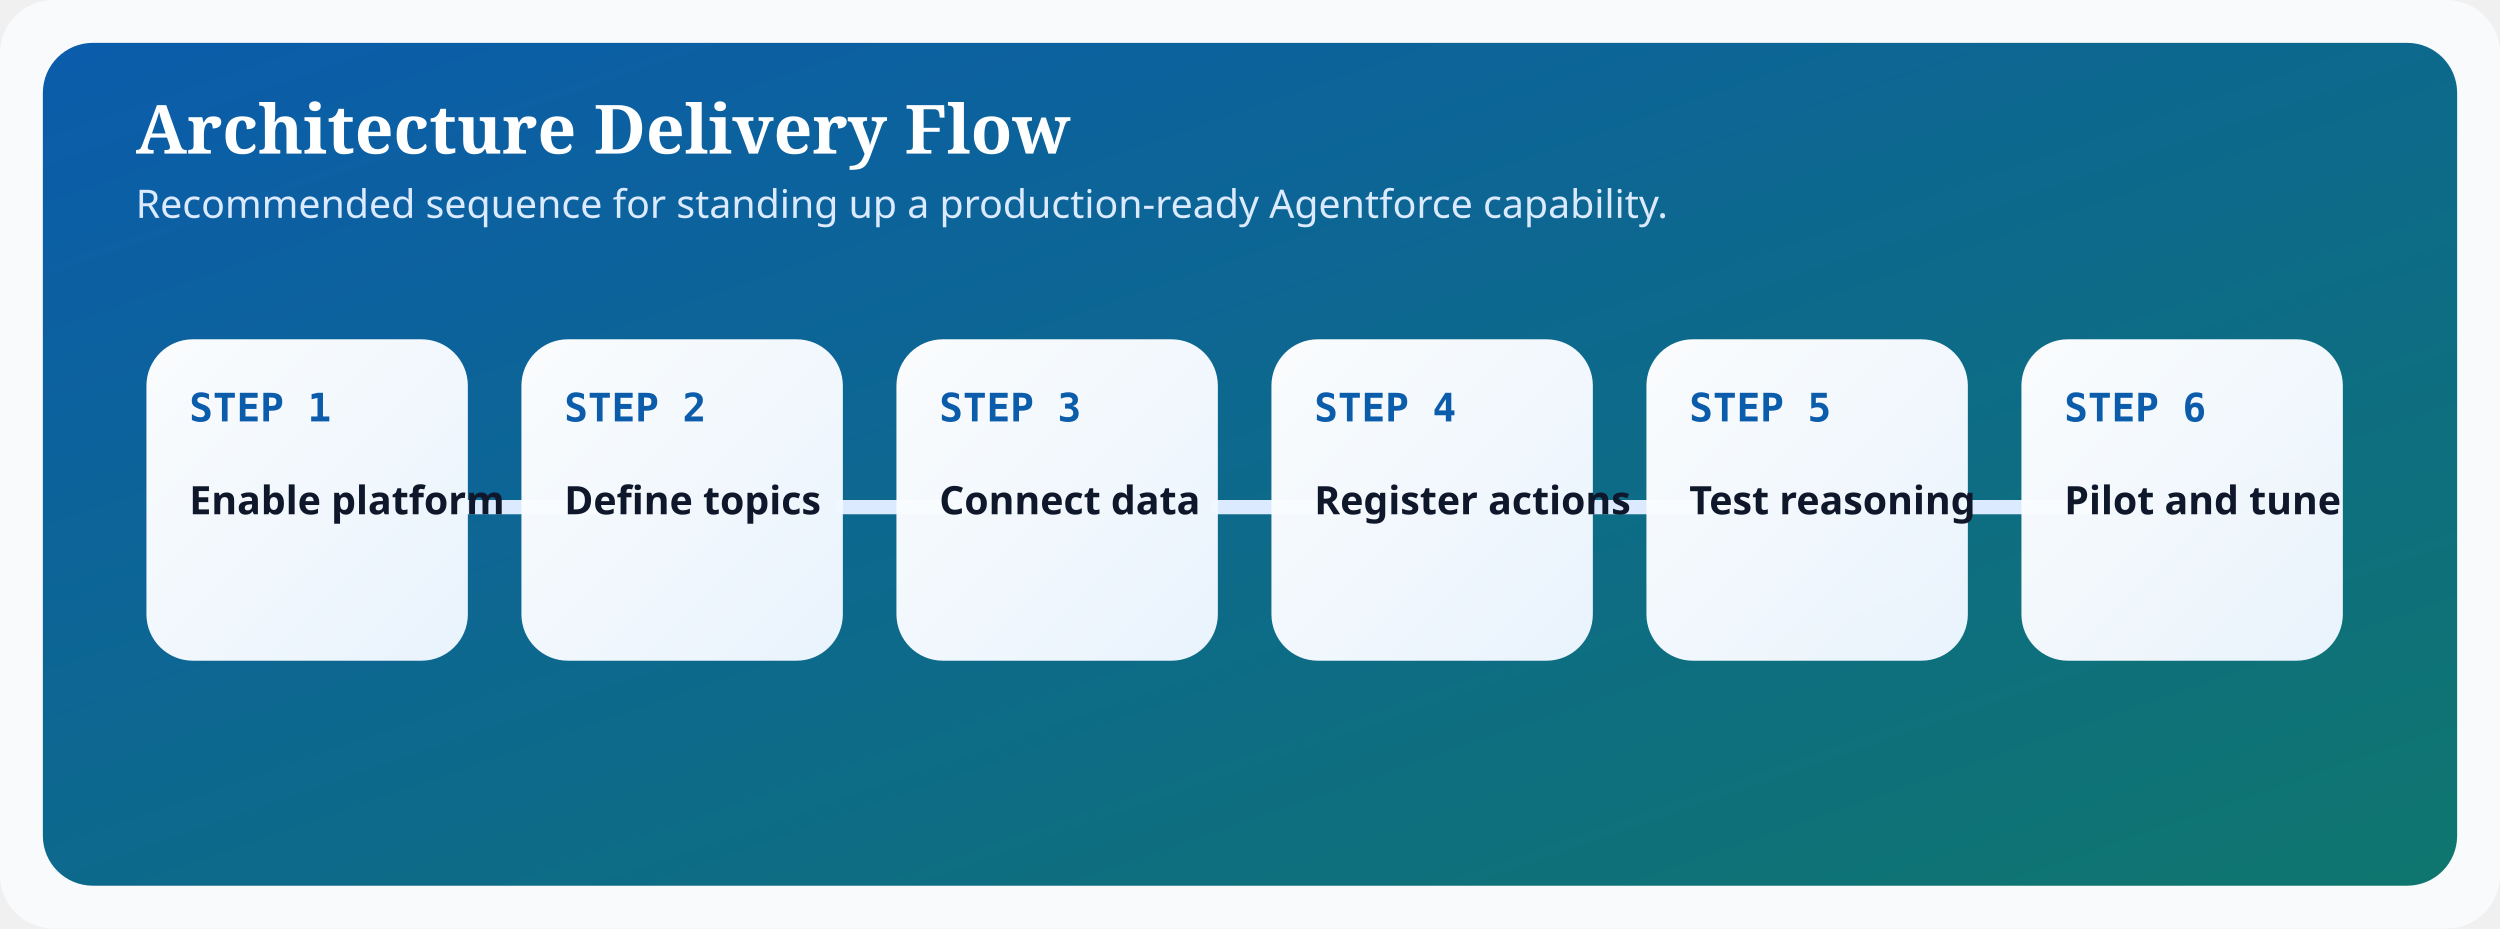
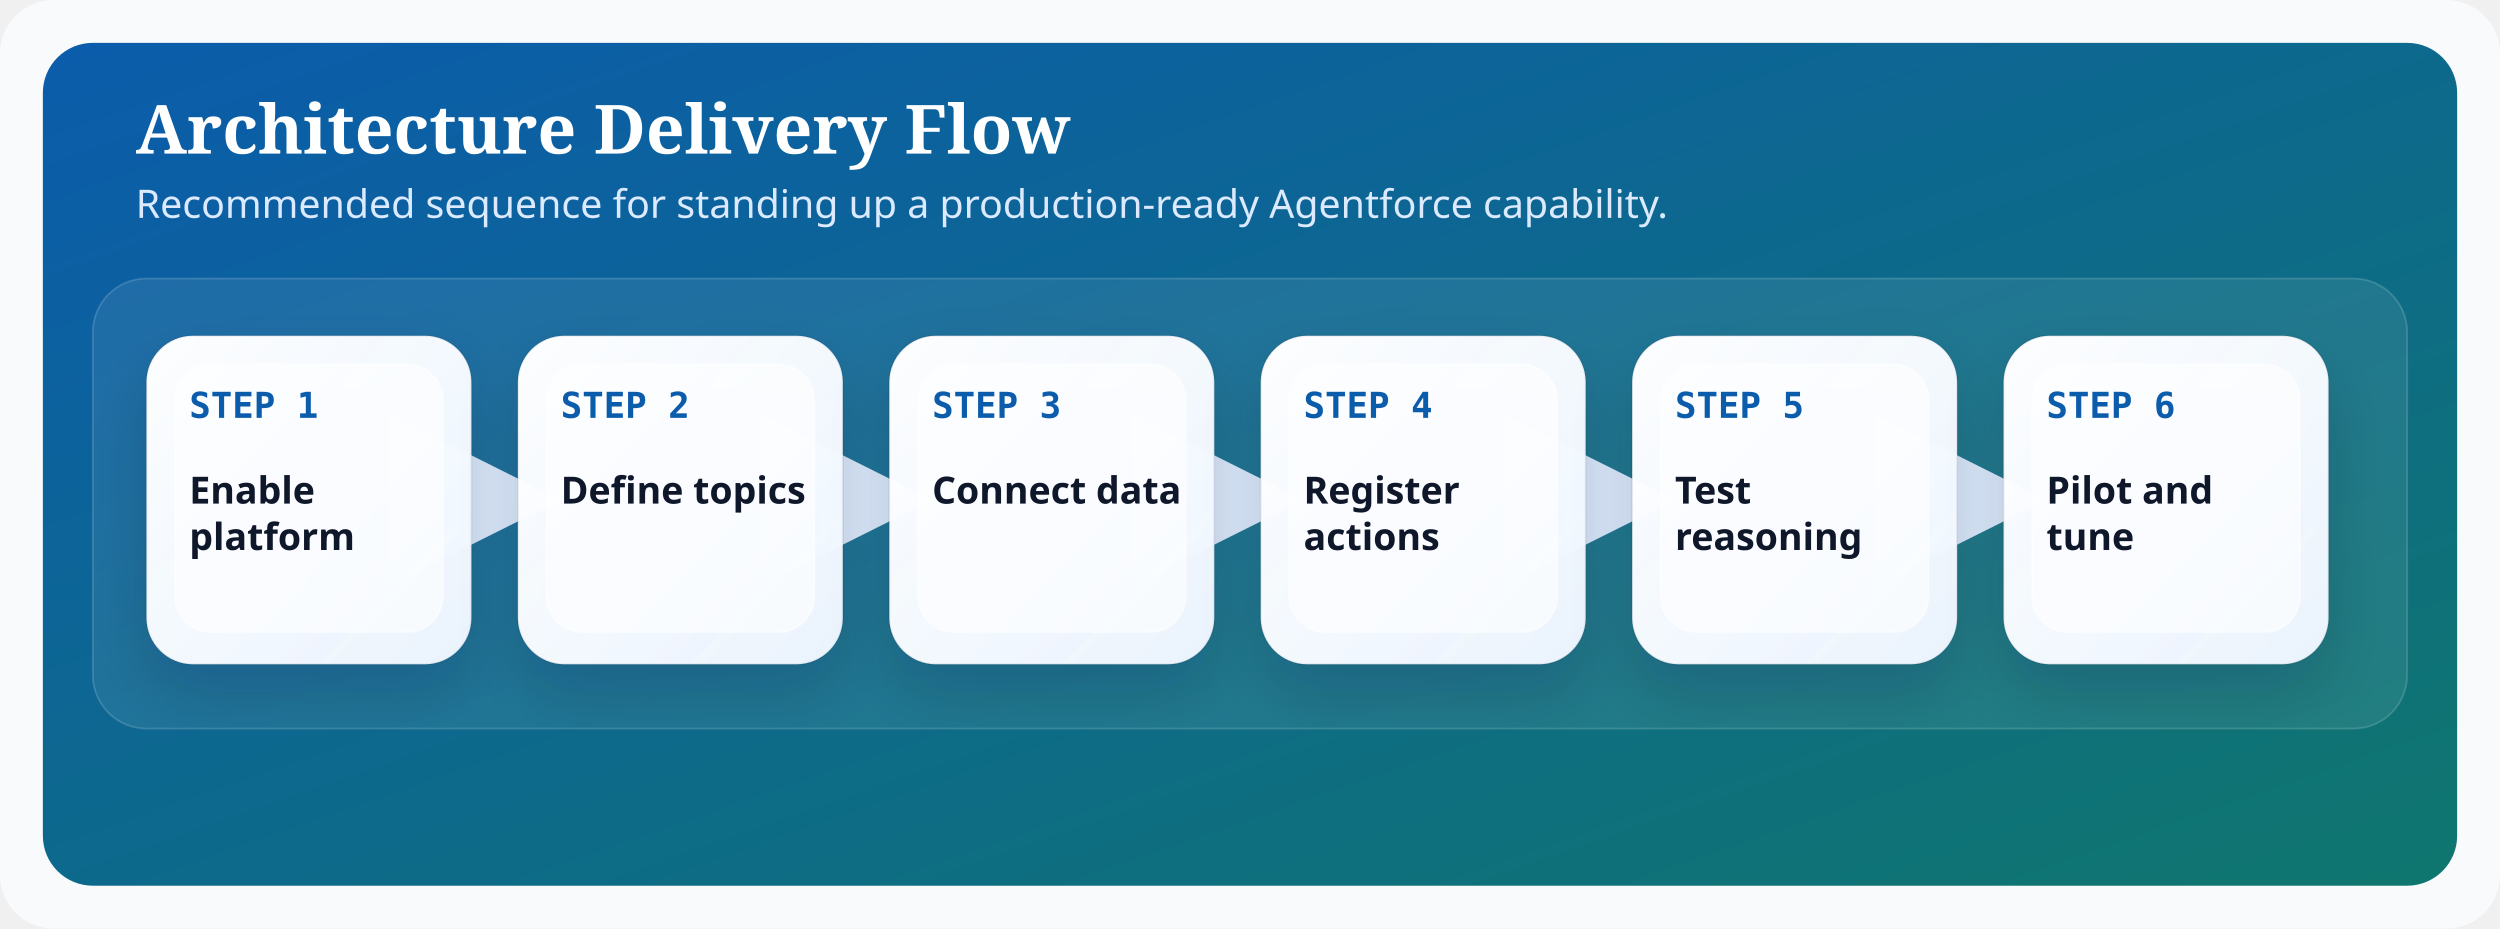
<svg xmlns="http://www.w3.org/2000/svg" width="1400" height="520" viewBox="0 0 1400 520" role="img" aria-labelledby="title desc">
  <defs>
    <linearGradient id="flowbg" x1="0%" x2="100%" y1="0%" y2="100%">
      <stop offset="0%" stop-color="#0b5cab" />
      <stop offset="100%" stop-color="#0f766e" />
    </linearGradient>
    <linearGradient id="flowcard" x1="0%" x2="100%" y1="0%" y2="100%">
-       <stop offset="0%" stop-color="#ffffff" stop-opacity="0.98" />
+       <stop offset="0%" stop-color="#ffffff" stop-opacity="0.99" />
      <stop offset="100%" stop-color="#eef6ff" stop-opacity="0.98" />
    </linearGradient>
+     <filter id="flowshadow" x="-20%" y="-20%" width="140%" height="140%">
+       <feDropShadow dx="0" dy="16" stdDeviation="16" flood-color="#0f172a" flood-opacity="0.16" />
+     </filter>
+     <marker id="flowarrow" markerWidth="12" markerHeight="12" refX="9" refY="6" orient="auto">
+       <path d="M0,0 L12,6 L0,12 z" fill="#dbeafe" />
+     </marker>
  </defs>
  <rect width="1400" height="520" rx="30" fill="#f8fafc" />
  <rect x="24" y="24" width="1352" height="472" rx="28" fill="url(#flowbg)" />
+   <rect x="52" y="156" width="1296" height="252" rx="30" fill="rgba(255,255,255,0.08)" stroke="rgba(255,255,255,0.16)" />
  <text x="76" y="86" font-family="'Merriweather', serif" font-size="38" fill="#ffffff" font-weight="700">Architecture Delivery Flow</text>
  <text x="76" y="122" font-family="'Source Sans 3', sans-serif" font-size="22" fill="#dbeafe">Recommended sequence for standing up a production-ready Agentforce capability.</text>
-   <path d="M262 284 H336" stroke="#dbeafe" stroke-width="8" stroke-linecap="round" />
-   <path d="M472 284 H546" stroke="#dbeafe" stroke-width="8" stroke-linecap="round" />
-   <path d="M682 284 H756" stroke="#dbeafe" stroke-width="8" stroke-linecap="round" />
-   <path d="M892 284 H966" stroke="#dbeafe" stroke-width="8" stroke-linecap="round" />
-   <path d="M1102 284 H1176" stroke="#dbeafe" stroke-width="8" stroke-linecap="round" />
-   <rect x="82" y="190" width="180" height="180" rx="26" fill="url(#flowcard)" />
-   <rect x="292" y="190" width="180" height="180" rx="26" fill="url(#flowcard)" />
-   <rect x="502" y="190" width="180" height="180" rx="26" fill="url(#flowcard)" />
-   <rect x="712" y="190" width="180" height="180" rx="26" fill="url(#flowcard)" />
-   <rect x="922" y="190" width="180" height="180" rx="26" fill="url(#flowcard)" />
-   <rect x="1132" y="190" width="180" height="180" rx="26" fill="url(#flowcard)" />
-   <text x="106" y="236" font-family="'IBM Plex Mono', monospace" font-size="22" fill="#0b5cab" font-weight="700">STEP 1</text>
-   <text x="316" y="236" font-family="'IBM Plex Mono', monospace" font-size="22" fill="#0b5cab" font-weight="700">STEP 2</text>
-   <text x="526" y="236" font-family="'IBM Plex Mono', monospace" font-size="22" fill="#0b5cab" font-weight="700">STEP 3</text>
-   <text x="736" y="236" font-family="'IBM Plex Mono', monospace" font-size="22" fill="#0b5cab" font-weight="700">STEP 4</text>
-   <text x="946" y="236" font-family="'IBM Plex Mono', monospace" font-size="22" fill="#0b5cab" font-weight="700">STEP 5</text>
-   <text x="1156" y="236" font-family="'IBM Plex Mono', monospace" font-size="22" fill="#0b5cab" font-weight="700">STEP 6</text>
-   <text x="106" y="288" font-family="'Source Sans 3', sans-serif" font-size="22" fill="#0f172a" font-weight="700">Enable platform</text>
-   <text x="316" y="288" font-family="'Source Sans 3', sans-serif" font-size="22" fill="#0f172a" font-weight="700">Define topics</text>
-   <text x="526" y="288" font-family="'Source Sans 3', sans-serif" font-size="22" fill="#0f172a" font-weight="700">Connect data</text>
-   <text x="736" y="288" font-family="'Source Sans 3', sans-serif" font-size="22" fill="#0f172a" font-weight="700">Register actions</text>
-   <text x="946" y="288" font-family="'Source Sans 3', sans-serif" font-size="22" fill="#0f172a" font-weight="700">Test reasoning</text>
-   <text x="1156" y="288" font-family="'Source Sans 3', sans-serif" font-size="22" fill="#0f172a" font-weight="700">Pilot and tune</text>
+   <path d="M264 280 H290" stroke="#dbeafe" stroke-width="8" stroke-linecap="round" marker-end="url(#flowarrow)" />
+   <path d="M472 280 H498" stroke="#dbeafe" stroke-width="8" stroke-linecap="round" marker-end="url(#flowarrow)" />
+   <path d="M680 280 H706" stroke="#dbeafe" stroke-width="8" stroke-linecap="round" marker-end="url(#flowarrow)" />
+   <path d="M888 280 H914" stroke="#dbeafe" stroke-width="8" stroke-linecap="round" marker-end="url(#flowarrow)" />
+   <path d="M1096 280 H1122" stroke="#dbeafe" stroke-width="8" stroke-linecap="round" marker-end="url(#flowarrow)" />
+   <g>
+     <rect x="82" y="188" width="182" height="184" rx="26" fill="url(#flowcard)" stroke="rgba(15,23,42,0.08)" filter="url(#flowshadow)" />
+     <rect x="98" y="204" width="150" height="150" rx="20" fill="rgba(255,255,255,0.58)" stroke="rgba(255,255,255,0.5)" />
+     <text x="106" y="234" font-family="'IBM Plex Mono', monospace" font-size="20" fill="#0b5cab" font-weight="700">STEP 1</text>
+     <text x="106" y="282" font-family="'Source Sans 3', sans-serif" font-size="21" fill="#0f172a" font-weight="700">
+       <tspan x="106" dy="0">Enable</tspan>
+       <tspan x="106" dy="26">platform</tspan>
+     </text>
+   </g>
+   <g>
+     <rect x="290" y="188" width="182" height="184" rx="26" fill="url(#flowcard)" stroke="rgba(15,23,42,0.08)" filter="url(#flowshadow)" />
+     <rect x="306" y="204" width="150" height="150" rx="20" fill="rgba(255,255,255,0.58)" stroke="rgba(255,255,255,0.5)" />
+     <text x="314" y="234" font-family="'IBM Plex Mono', monospace" font-size="20" fill="#0b5cab" font-weight="700">STEP 2</text>
+     <text x="314" y="282" font-family="'Source Sans 3', sans-serif" font-size="21" fill="#0f172a" font-weight="700">
+       <tspan x="314" dy="0">Define topics</tspan>
+     </text>
+   </g>
+   <g>
+     <rect x="498" y="188" width="182" height="184" rx="26" fill="url(#flowcard)" stroke="rgba(15,23,42,0.08)" filter="url(#flowshadow)" />
+     <rect x="514" y="204" width="150" height="150" rx="20" fill="rgba(255,255,255,0.58)" stroke="rgba(255,255,255,0.5)" />
+     <text x="522" y="234" font-family="'IBM Plex Mono', monospace" font-size="20" fill="#0b5cab" font-weight="700">STEP 3</text>
+     <text x="522" y="282" font-family="'Source Sans 3', sans-serif" font-size="21" fill="#0f172a" font-weight="700">
+       <tspan x="522" dy="0">Connect data</tspan>
+     </text>
+   </g>
+   <g>
+     <rect x="706" y="188" width="182" height="184" rx="26" fill="url(#flowcard)" stroke="rgba(15,23,42,0.08)" filter="url(#flowshadow)" />
+     <rect x="722" y="204" width="150" height="150" rx="20" fill="rgba(255,255,255,0.58)" stroke="rgba(255,255,255,0.5)" />
+     <text x="730" y="234" font-family="'IBM Plex Mono', monospace" font-size="20" fill="#0b5cab" font-weight="700">STEP 4</text>
+     <text x="730" y="282" font-family="'Source Sans 3', sans-serif" font-size="21" fill="#0f172a" font-weight="700">
+       <tspan x="730" dy="0">Register</tspan>
+       <tspan x="730" dy="26">actions</tspan>
+     </text>
+   </g>
+   <g>
+     <rect x="914" y="188" width="182" height="184" rx="26" fill="url(#flowcard)" stroke="rgba(15,23,42,0.08)" filter="url(#flowshadow)" />
+     <rect x="930" y="204" width="150" height="150" rx="20" fill="rgba(255,255,255,0.58)" stroke="rgba(255,255,255,0.5)" />
+     <text x="938" y="234" font-family="'IBM Plex Mono', monospace" font-size="20" fill="#0b5cab" font-weight="700">STEP 5</text>
+     <text x="938" y="282" font-family="'Source Sans 3', sans-serif" font-size="21" fill="#0f172a" font-weight="700">
+       <tspan x="938" dy="0">Test</tspan>
+       <tspan x="938" dy="26">reasoning</tspan>
+     </text>
+   </g>
+   <g>
+     <rect x="1122" y="188" width="182" height="184" rx="26" fill="url(#flowcard)" stroke="rgba(15,23,42,0.08)" filter="url(#flowshadow)" />
+     <rect x="1138" y="204" width="150" height="150" rx="20" fill="rgba(255,255,255,0.58)" stroke="rgba(255,255,255,0.5)" />
+     <text x="1146" y="234" font-family="'IBM Plex Mono', monospace" font-size="20" fill="#0b5cab" font-weight="700">STEP 6</text>
+     <text x="1146" y="282" font-family="'Source Sans 3', sans-serif" font-size="21" fill="#0f172a" font-weight="700">
+       <tspan x="1146" dy="0">Pilot and</tspan>
+       <tspan x="1146" dy="26">tune</tspan>
+     </text>
+   </g>
</svg>
